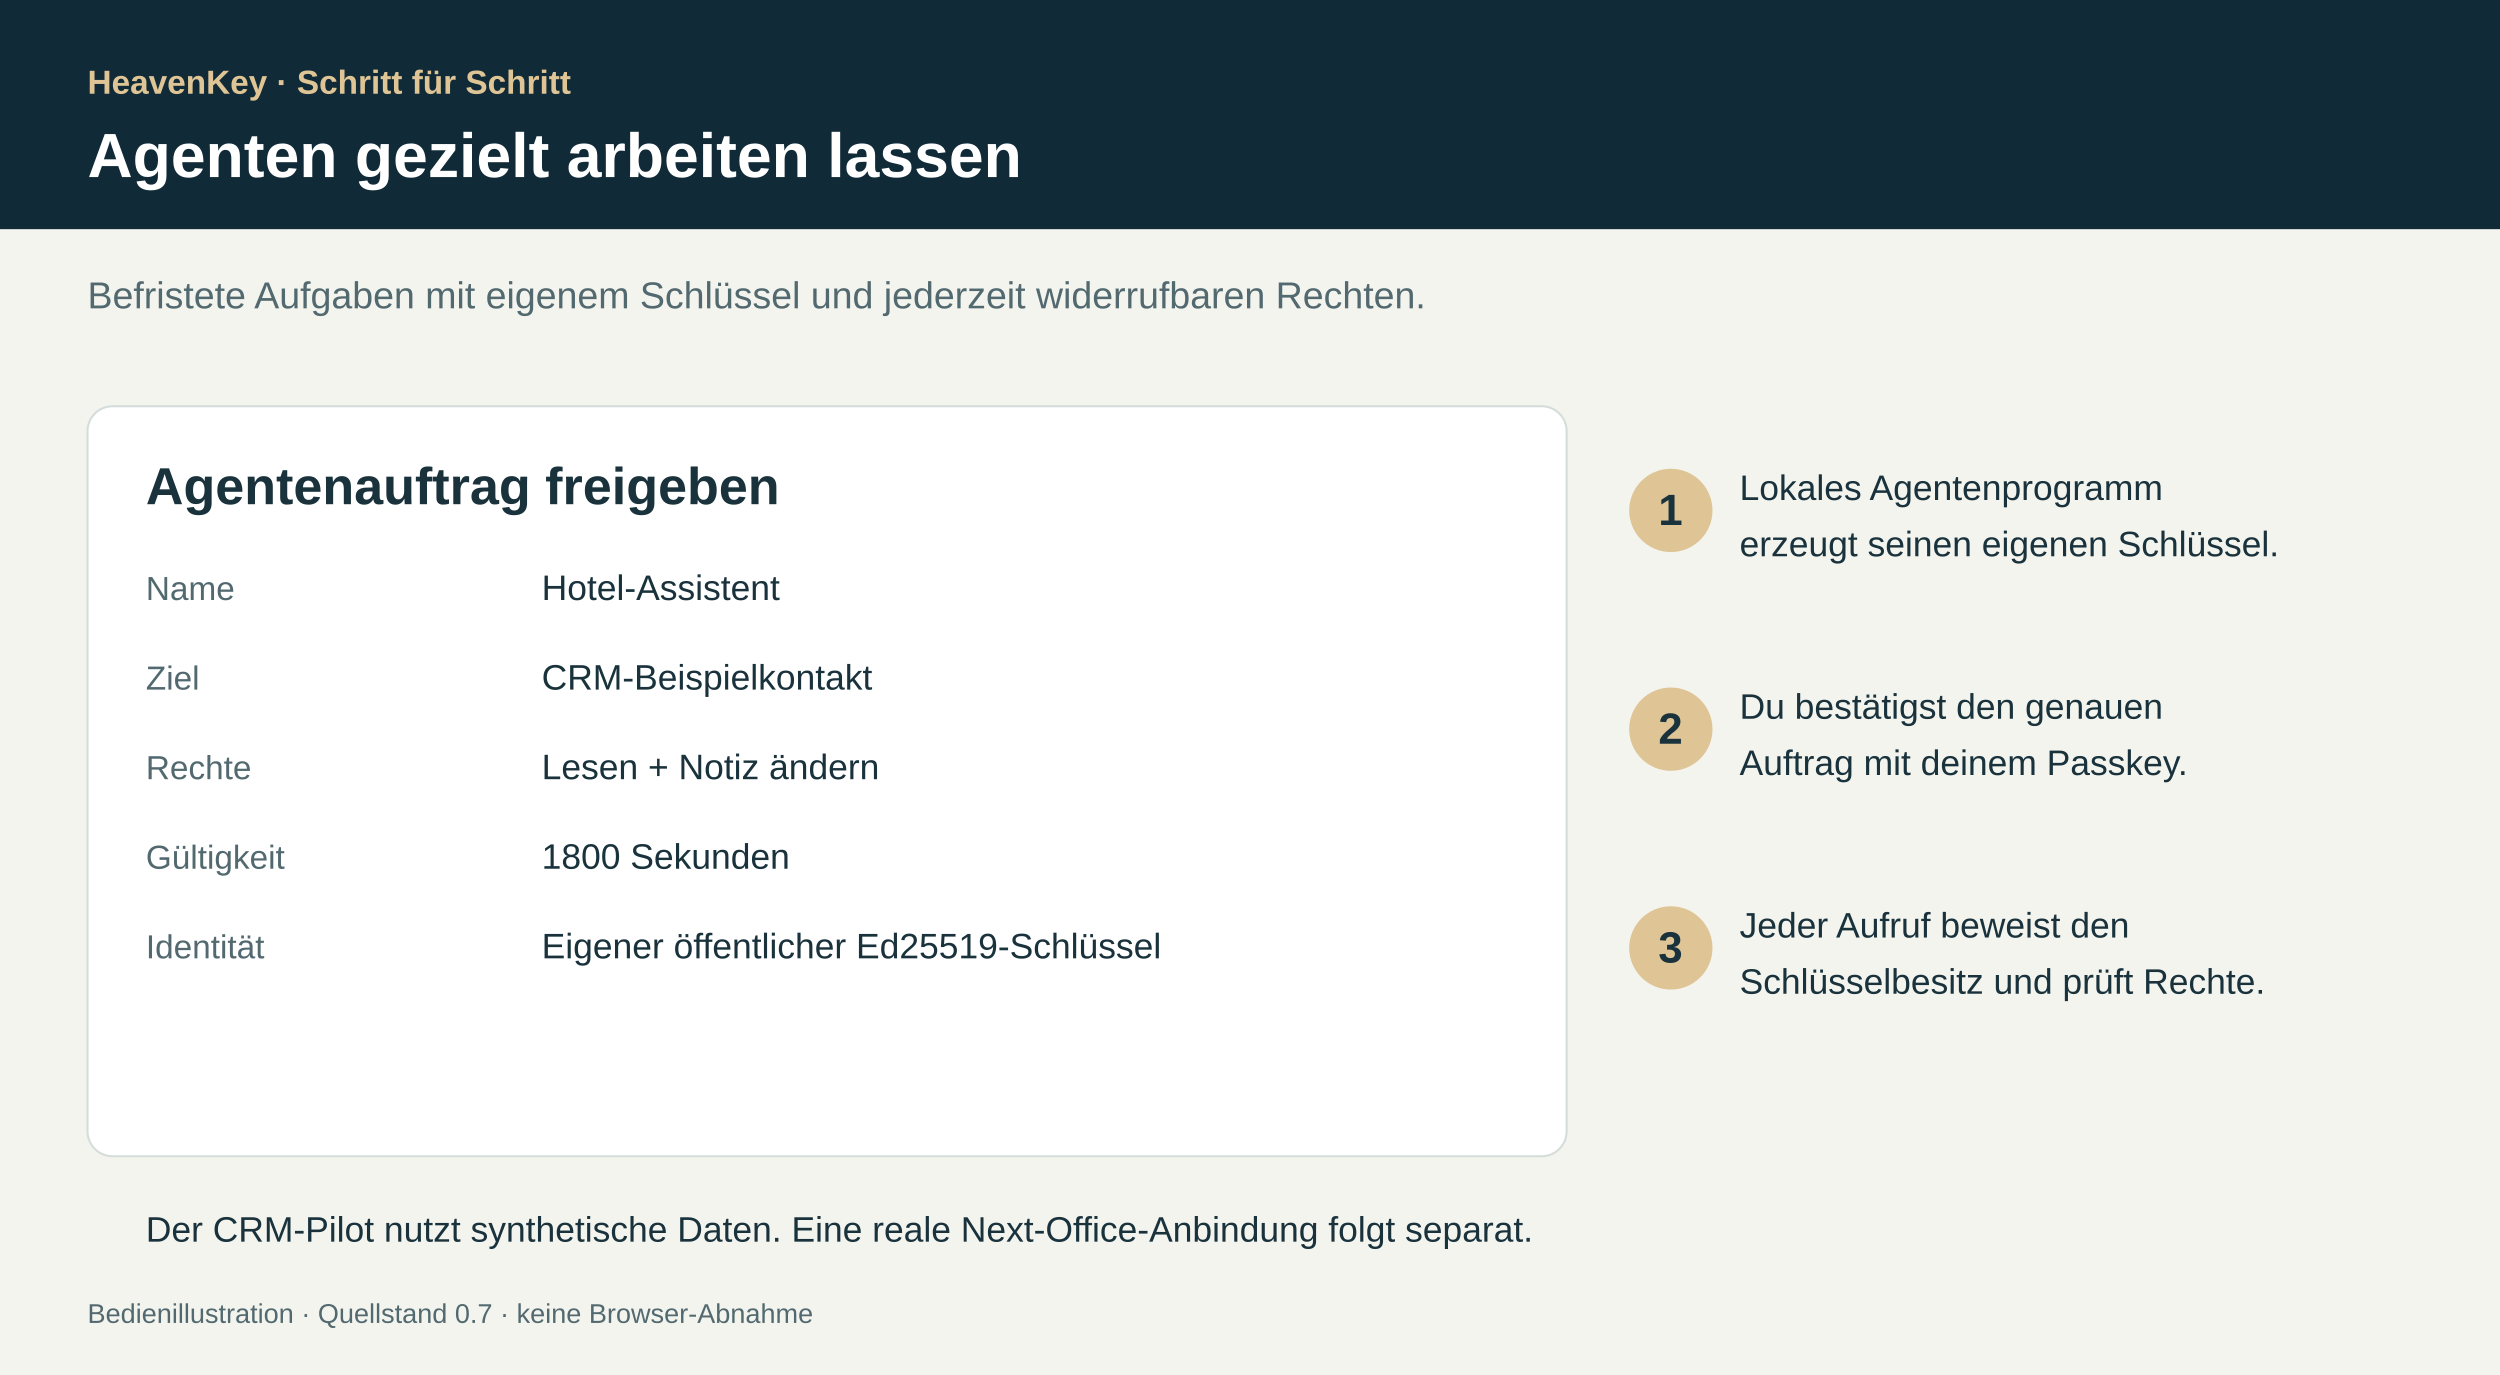
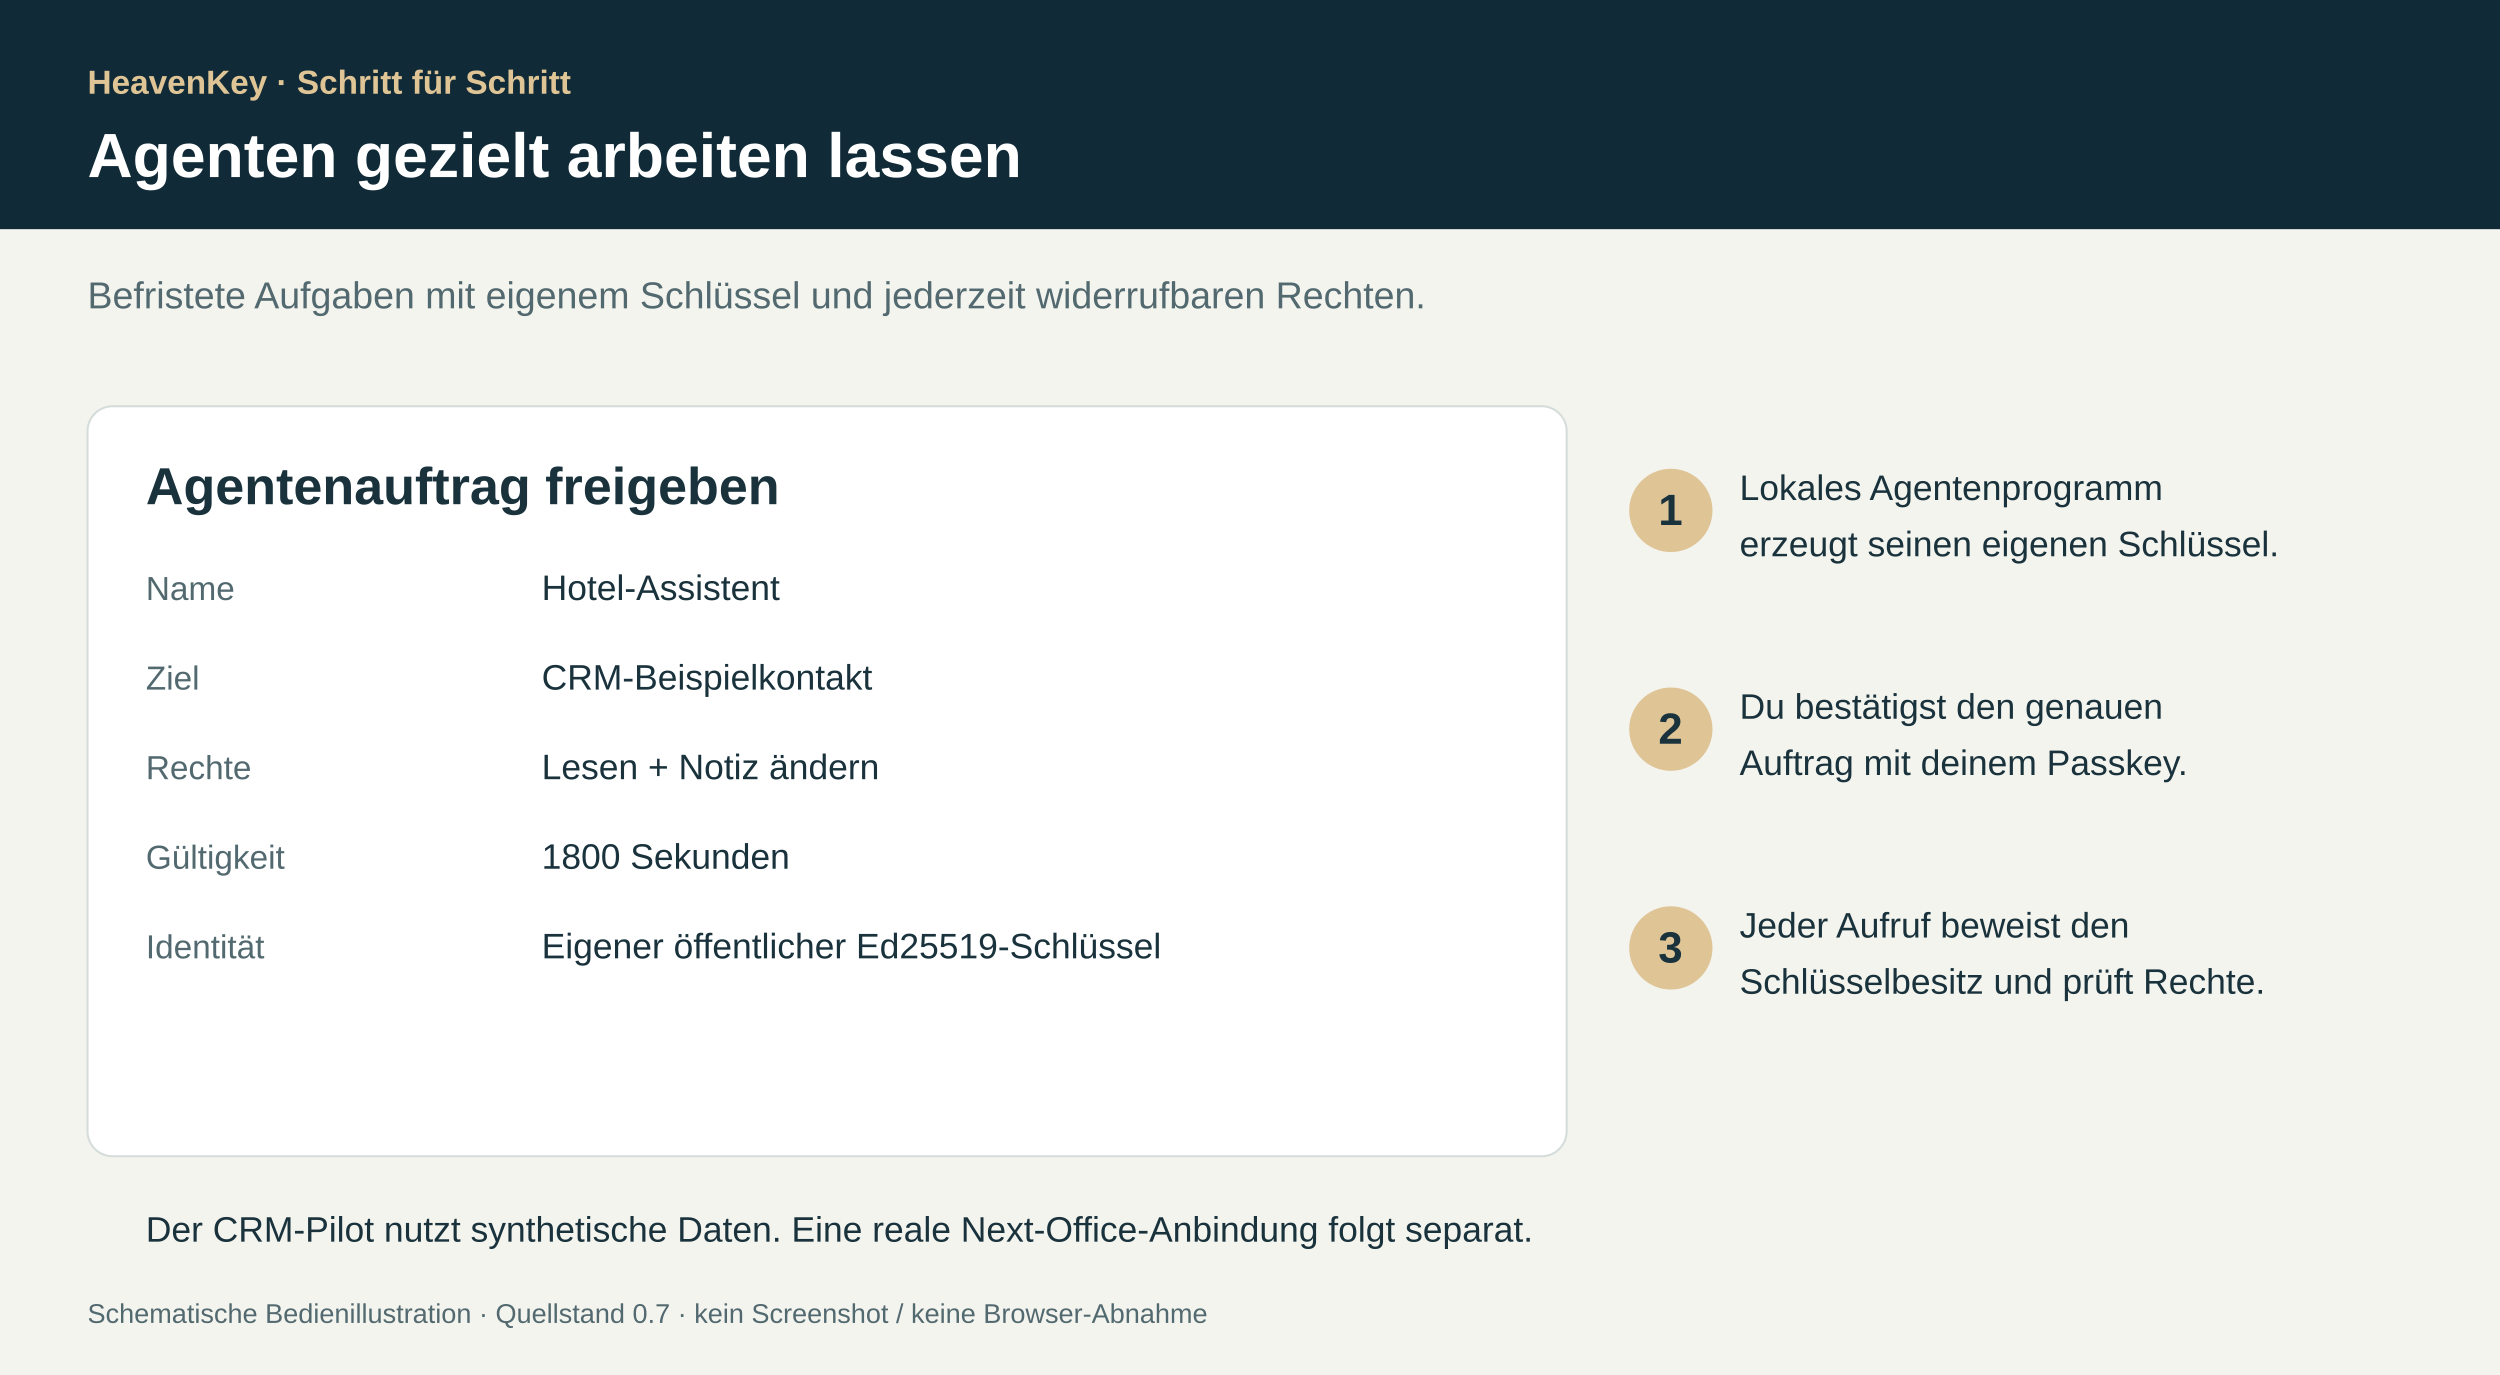
<svg xmlns="http://www.w3.org/2000/svg" width="1200" height="660" viewBox="0 0 1200 660" role="img" aria-labelledby="title desc">
  <rect x="0" y="0" width="1200" height="660" rx="0" fill="#f4f4ef" stroke="none" />
  <rect x="0" y="0" width="1200" height="110" rx="0" fill="#102b37" stroke="none" />
  <text x="42" y="45" font-family="Arial,Helvetica,sans-serif" font-size="16" font-weight="600" fill="#dfc596">HeavenKey · Schritt für Schritt</text>
  <text x="42" y="85" font-family="Arial,Helvetica,sans-serif" font-size="30" font-weight="700" fill="#ffffff">Agenten gezielt arbeiten lassen</text>
  <text x="42" y="148" font-family="Arial,Helvetica,sans-serif" font-size="18" font-weight="400" fill="#52696f">Befristete Aufgaben mit eigenem Schlüssel und jederzeit widerrufbaren Rechten.</text>
  <rect x="42" y="195" width="710" height="360" rx="12" fill="white" stroke="#d5ddda" />
  <text x="70" y="242" font-family="Arial,Helvetica,sans-serif" font-size="25" font-weight="700" fill="#19323c">Agentenauftrag freigeben</text>
  <text x="70" y="288" font-family="Arial,Helvetica,sans-serif" font-size="16" font-weight="400" fill="#52696f">Name</text>
  <text x="260" y="288" font-family="Arial,Helvetica,sans-serif" font-size="17" font-weight="400" fill="#19323c">Hotel-Assistent</text>
  <text x="70" y="331" font-family="Arial,Helvetica,sans-serif" font-size="16" font-weight="400" fill="#52696f">Ziel</text>
  <text x="260" y="331" font-family="Arial,Helvetica,sans-serif" font-size="17" font-weight="400" fill="#19323c">CRM-Beispielkontakt</text>
  <text x="70" y="374" font-family="Arial,Helvetica,sans-serif" font-size="16" font-weight="400" fill="#52696f">Rechte</text>
  <text x="260" y="374" font-family="Arial,Helvetica,sans-serif" font-size="17" font-weight="400" fill="#19323c">Lesen + Notiz ändern</text>
  <text x="70" y="417" font-family="Arial,Helvetica,sans-serif" font-size="16" font-weight="400" fill="#52696f">Gültigkeit</text>
  <text x="260" y="417" font-family="Arial,Helvetica,sans-serif" font-size="17" font-weight="400" fill="#19323c">1800 Sekunden</text>
  <text x="70" y="460" font-family="Arial,Helvetica,sans-serif" font-size="16" font-weight="400" fill="#52696f">Identität</text>
  <text x="260" y="460" font-family="Arial,Helvetica,sans-serif" font-size="17" font-weight="400" fill="#19323c">Eigener öffentlicher Ed25519-Schlüssel</text>
  <circle cx="802" cy="245" r="20" fill="#dfc596" />
  <text x="796" y="252" font-family="Arial,Helvetica,sans-serif" font-size="21" font-weight="700" fill="#19323c">1</text>
  <text x="835" y="240" font-family="Arial,Helvetica,sans-serif" font-size="17" font-weight="400" fill="#19323c">Lokales Agentenprogramm</text>
  <text x="835" y="267" font-family="Arial,Helvetica,sans-serif" font-size="17" font-weight="400" fill="#19323c">erzeugt seinen eigenen Schlüssel.</text>
  <circle cx="802" cy="350" r="20" fill="#dfc596" />
  <text x="796" y="357" font-family="Arial,Helvetica,sans-serif" font-size="21" font-weight="700" fill="#19323c">2</text>
  <text x="835" y="345" font-family="Arial,Helvetica,sans-serif" font-size="17" font-weight="400" fill="#19323c">Du bestätigst den genauen</text>
  <text x="835" y="372" font-family="Arial,Helvetica,sans-serif" font-size="17" font-weight="400" fill="#19323c">Auftrag mit deinem Passkey.</text>
  <circle cx="802" cy="455" r="20" fill="#dfc596" />
  <text x="796" y="462" font-family="Arial,Helvetica,sans-serif" font-size="21" font-weight="700" fill="#19323c">3</text>
  <text x="835" y="450" font-family="Arial,Helvetica,sans-serif" font-size="17" font-weight="400" fill="#19323c">Jeder Aufruf beweist den</text>
  <text x="835" y="477" font-family="Arial,Helvetica,sans-serif" font-size="17" font-weight="400" fill="#19323c">Schlüsselbesitz und prüft Rechte.</text>
  <text x="70" y="596" font-family="Arial,Helvetica,sans-serif" font-size="17" font-weight="400" fill="#19323c">Der CRM-Pilot nutzt synthetische Daten. Eine reale Next-Office-Anbindung folgt separat.</text>
-   <text x="42" y="635" font-family="Arial,Helvetica,sans-serif" font-size="13" font-weight="400" fill="#52696f">Bedienillustration · Quellstand 0.7 · keine Browser-Abnahme</text>
+   <text x="42" y="635" font-family="Arial,Helvetica,sans-serif" font-size="13" font-weight="400" fill="#52696f">Schematische Bedienillustration · Quellstand 0.7 · kein Screenshot / keine Browser-Abnahme</text>
</svg>
